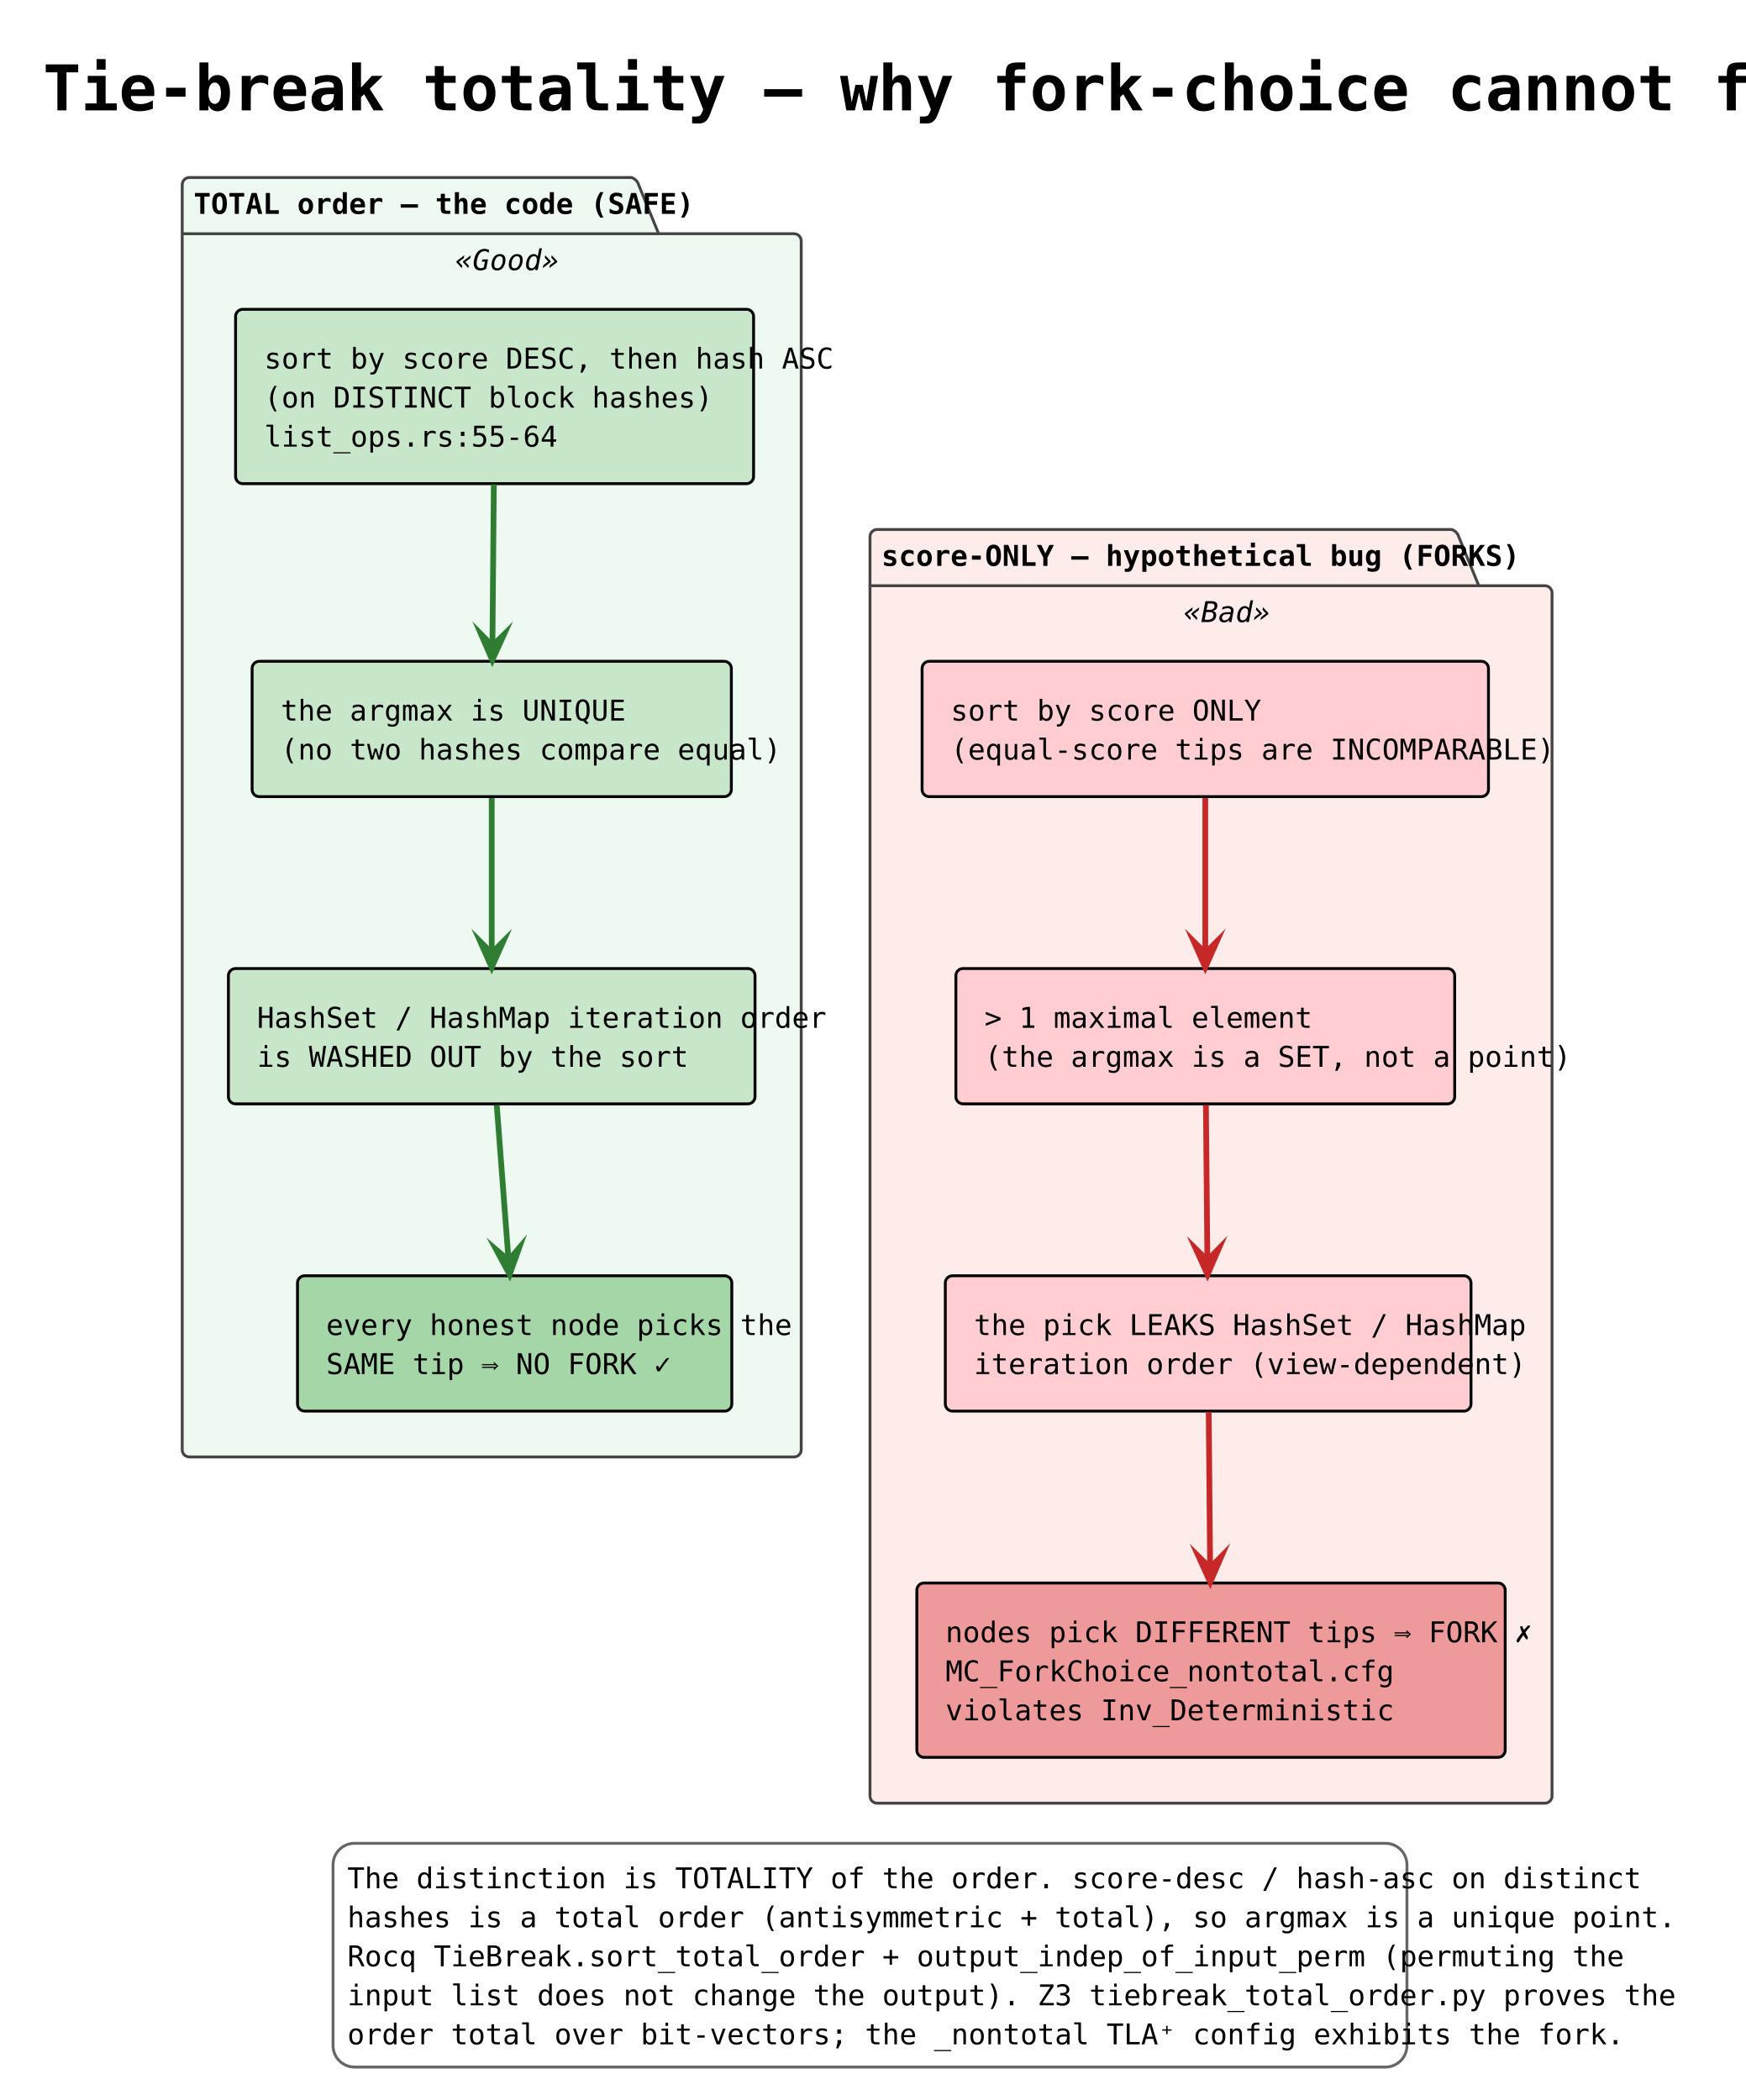
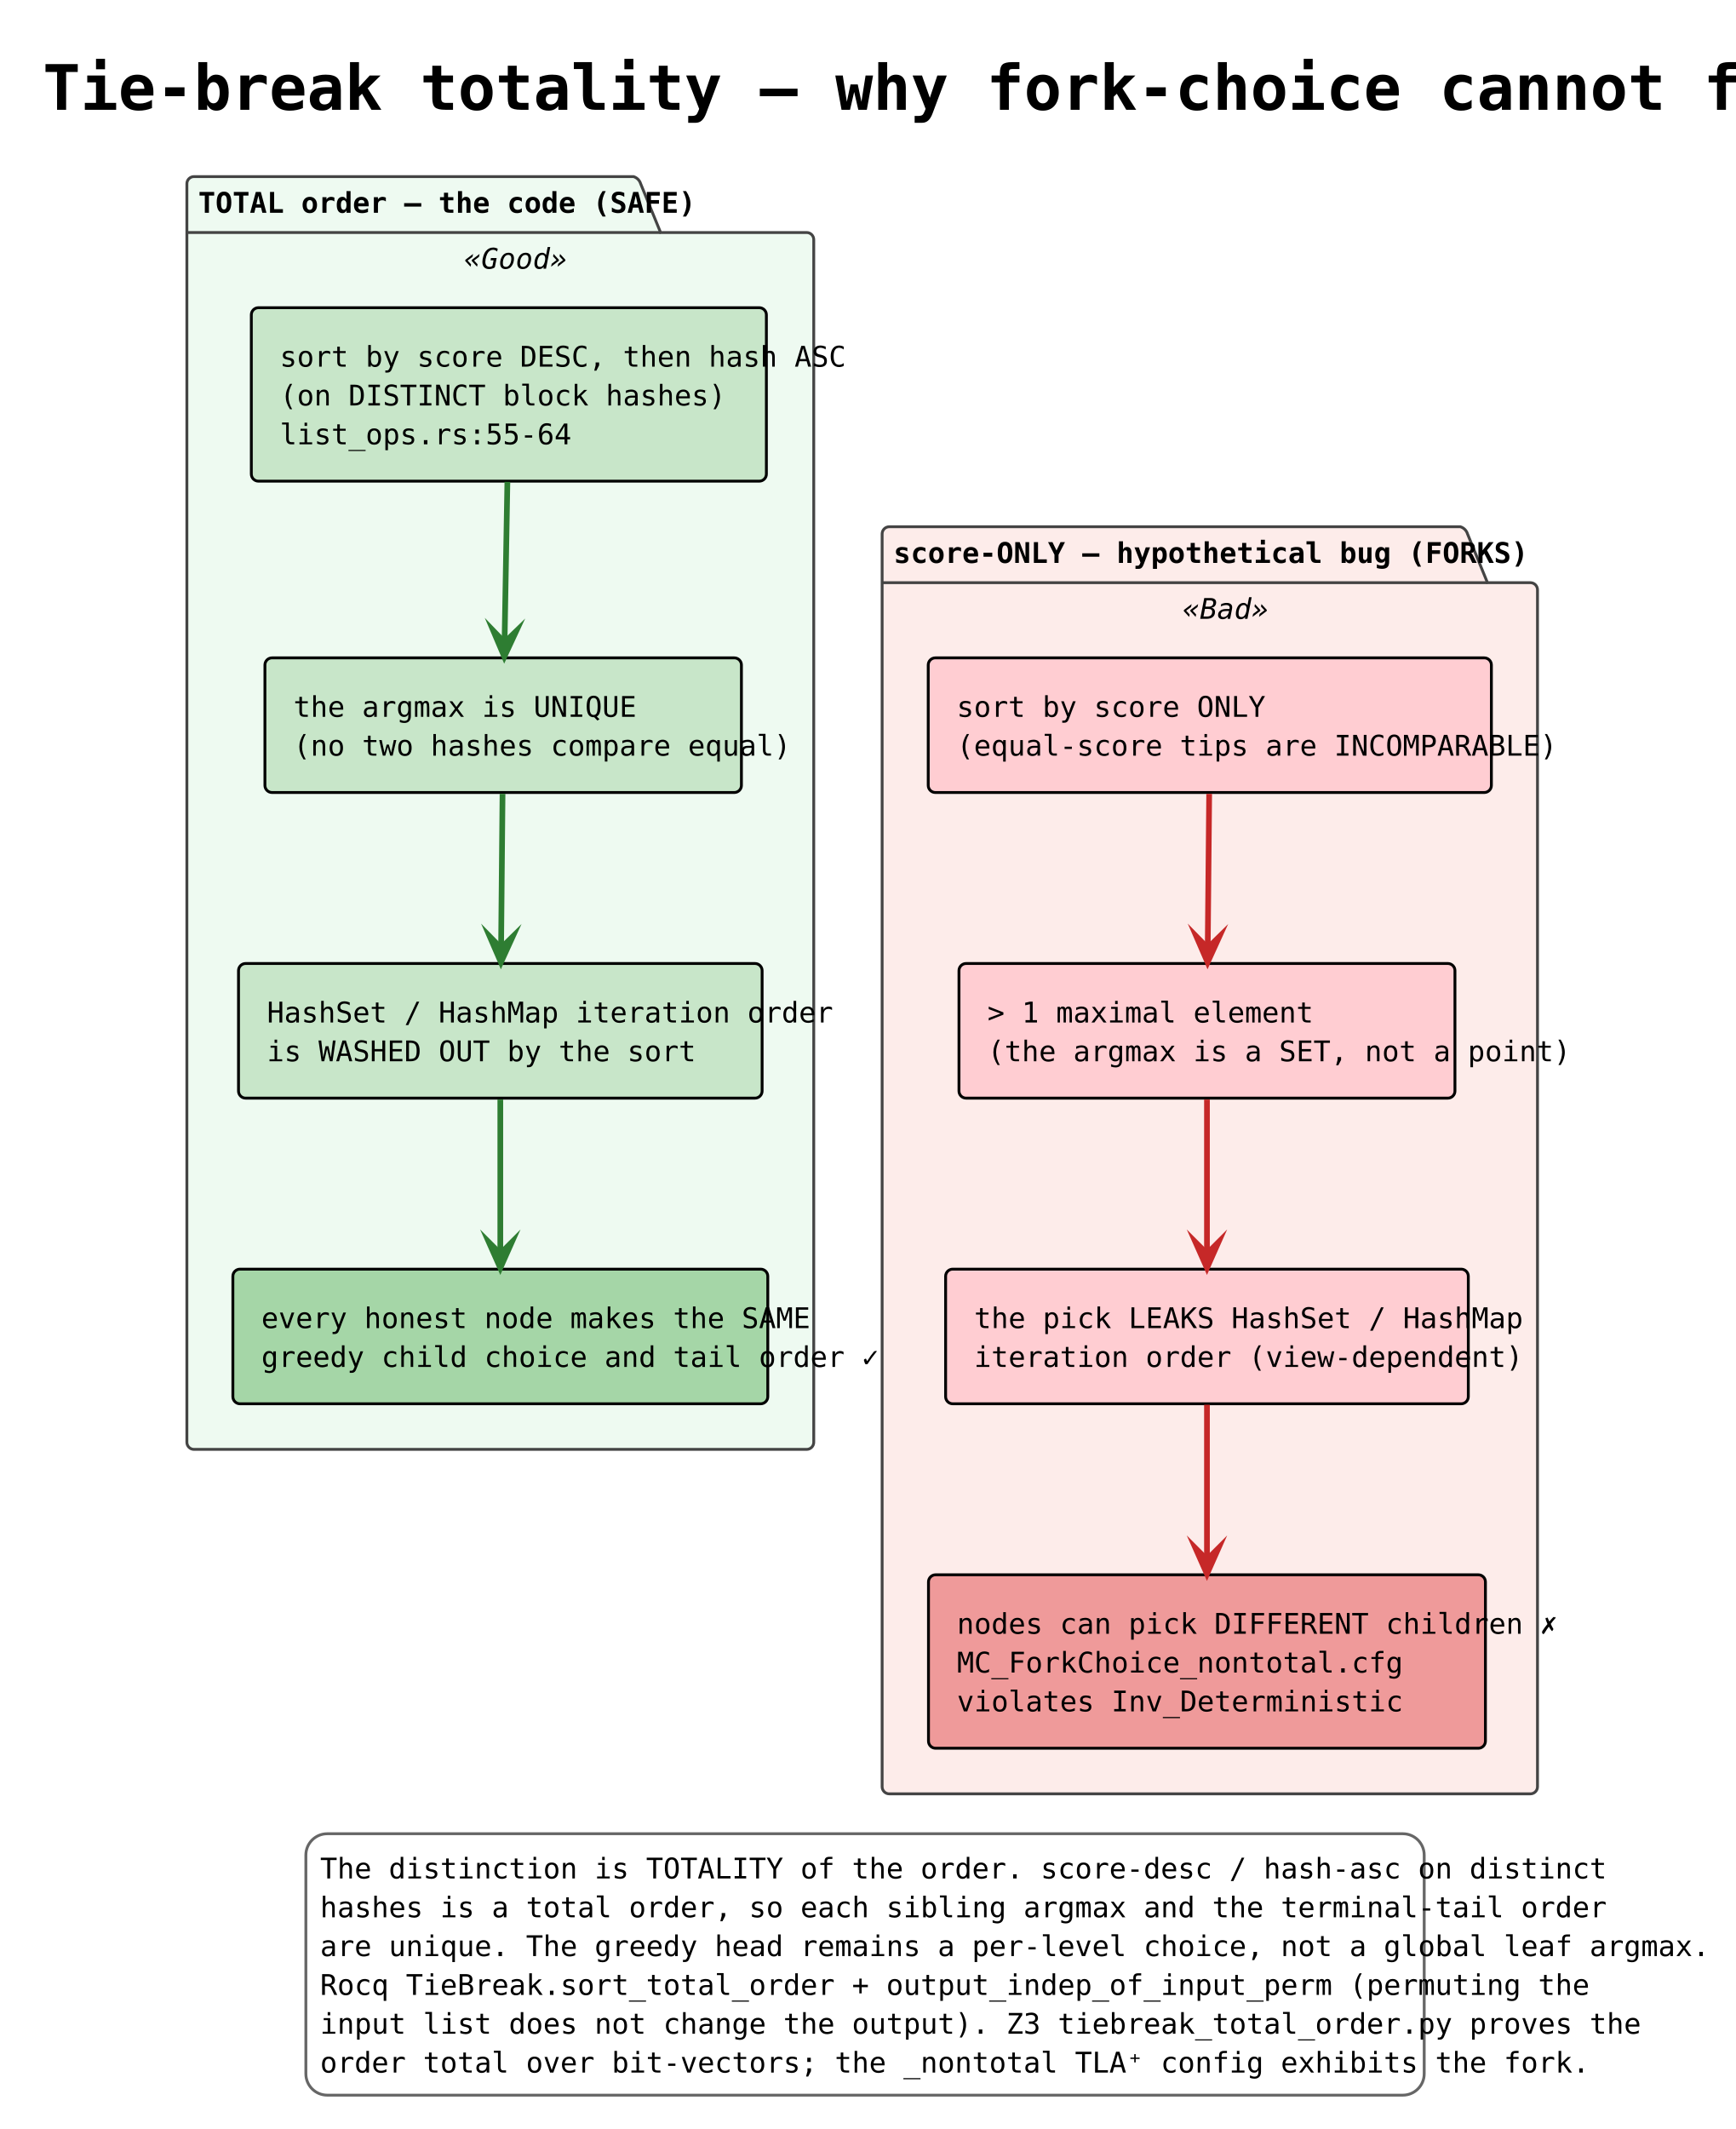
- <svg xmlns="http://www.w3.org/2000/svg" contentStyleType="text/css" data-diagram-type="DESCRIPTION" height="733px" preserveAspectRatio="none" style="width:609px;height:733px;background:#FFFFFF;" version="1.1" viewBox="0 0 609 733" width="609px" zoomAndPan="magnify">
+ <svg xmlns="http://www.w3.org/2000/svg" contentStyleType="text/css" data-diagram-type="DESCRIPTION" height="747px" preserveAspectRatio="none" style="width:609px;height:747px;background:#FFFFFF;" version="1.1" viewBox="0 0 609 747" width="609px" zoomAndPan="magnify">
  <defs />
  <g>
    <g class="title" data-source-line="37">
      <text fill="#000000" font-family="'monospace'" font-size="22" font-weight="700" lengthAdjust="spacing" textLength="577.172" x="15" y="38.518">Tie-break totality — why fork-choice cannot fork (S1)</text>
    </g>
    <g class="cluster" data-qualified-name="TOTAL order . the code .SAFE." data-source-line="46" id="ent0001">
-       <path d="M66.086,61.964 L220.336,61.964 A3.75,3.75 0 0 1 222.836,64.464 L229.836,81.584 L277.086,81.584 A2.5,2.5 0 0 1 279.586,84.084 L279.586,506.044 A2.5,2.5 0 0 1 277.086,508.544 L66.086,508.544 A2.5,2.5 0 0 1 63.586,506.044 L63.586,64.464 A2.5,2.5 0 0 1 66.086,61.964" fill="#EEFAF1" style="stroke:#444444;stroke-width:1;" />
-       <line style="stroke:#444444;stroke-width:1;" x1="63.586" x2="229.836" y1="81.584" y2="81.584" />
-       <text fill="#000000" font-family="'monospace'" font-size="10" font-weight="700" lengthAdjust="spacing" textLength="153.25" x="67.586" y="74.654">TOTAL order — the code (SAFE)</text>
-       <text fill="#000000" font-family="'monospace'" font-size="10" font-style="italic" lengthAdjust="spacing" textLength="33.37" x="158.901" y="94.274">«Good»</text>
+       <path d="M68.086,61.964 L222.336,61.964 A3.75,3.75 0 0 1 224.836,64.464 L231.836,81.584 L283.086,81.584 A2.5,2.5 0 0 1 285.586,84.084 L285.586,506.044 A2.5,2.5 0 0 1 283.086,508.544 L68.086,508.544 A2.5,2.5 0 0 1 65.586,506.044 L65.586,64.464 A2.5,2.5 0 0 1 68.086,61.964" fill="#EEFAF1" style="stroke:#444444;stroke-width:1;" />
+       <line style="stroke:#444444;stroke-width:1;" x1="65.586" x2="231.836" y1="81.584" y2="81.584" />
+       <text fill="#000000" font-family="'monospace'" font-size="10" font-weight="700" lengthAdjust="spacing" textLength="153.25" x="69.586" y="74.654">TOTAL order — the code (SAFE)</text>
+       <text fill="#000000" font-family="'monospace'" font-size="10" font-style="italic" lengthAdjust="spacing" textLength="33.37" x="162.901" y="94.274">«Good»</text>
    </g>
    <g class="cluster" data-qualified-name="score-ONLY . hypothetical bug .FORKS." data-source-line="56" id="ent0009">
-       <path d="M306.086,184.824 L506.526,184.824 A3.75,3.75 0 0 1 509.026,187.324 L516.026,204.444 L539.086,204.444 A2.5,2.5 0 0 1 541.586,206.944 L541.586,626.904 A2.5,2.5 0 0 1 539.086,629.404 L306.086,629.404 A2.5,2.5 0 0 1 303.586,626.904 L303.586,187.324 A2.5,2.5 0 0 1 306.086,184.824" fill="#FDECEA" style="stroke:#444444;stroke-width:1;" />
-       <line style="stroke:#444444;stroke-width:1;" x1="303.586" x2="516.026" y1="204.444" y2="204.444" />
-       <text fill="#000000" font-family="'monospace'" font-size="10" font-weight="700" lengthAdjust="spacing" textLength="199.44" x="307.586" y="197.514">score-ONLY — hypothetical bug (FORKS)</text>
-       <text fill="#000000" font-family="'monospace'" font-size="10" font-style="italic" lengthAdjust="spacing" textLength="27.01" x="413.081" y="217.134">«Bad»</text>
+       <path d="M312.086,184.824 L512.526,184.824 A3.75,3.75 0 0 1 515.026,187.324 L522.026,204.444 L537.086,204.444 A2.5,2.5 0 0 1 539.586,206.944 L539.586,626.904 A2.5,2.5 0 0 1 537.086,629.404 L312.086,629.404 A2.5,2.5 0 0 1 309.586,626.904 L309.586,187.324 A2.5,2.5 0 0 1 312.086,184.824" fill="#FDECEA" style="stroke:#444444;stroke-width:1;" />
+       <line style="stroke:#444444;stroke-width:1;" x1="309.586" x2="522.026" y1="204.444" y2="204.444" />
+       <text fill="#000000" font-family="'monospace'" font-size="10" font-weight="700" lengthAdjust="spacing" textLength="199.44" x="313.586" y="197.514">score-ONLY — hypothetical bug (FORKS)</text>
+       <text fill="#000000" font-family="'monospace'" font-size="10" font-style="italic" lengthAdjust="spacing" textLength="27.01" x="415.081" y="217.134">«Bad»</text>
    </g>
    <g class="entity" data-qualified-name="TOTAL order . the code .SAFE..G1" data-source-line="47" id="ent0002">
-       <rect fill="#C8E6C9" height="60.86" rx="2.5" ry="2.5" style="stroke:#000000;stroke-width:1;" width="180.76" x="82.206" y="107.964" />
-       <text fill="#000000" font-family="'monospace'" font-size="10" lengthAdjust="spacing" textLength="160.76" x="92.206" y="128.654">sort by score DESC, then hash ASC</text>
-       <text fill="#000000" font-family="'monospace'" font-size="10" lengthAdjust="spacing" textLength="128.75" x="92.206" y="142.274">(on DISTINCT block hashes)</text>
-       <text fill="#000000" font-family="'monospace'" font-size="10" lengthAdjust="spacing" textLength="75.37" x="92.206" y="155.894">list_ops.rs:55-64</text>
+       <rect fill="#C8E6C9" height="60.86" rx="2.5" ry="2.5" style="stroke:#000000;stroke-width:1;" width="180.76" x="88.206" y="107.964" />
+       <text fill="#000000" font-family="'monospace'" font-size="10" lengthAdjust="spacing" textLength="160.76" x="98.206" y="128.654">sort by score DESC, then hash ASC</text>
+       <text fill="#000000" font-family="'monospace'" font-size="10" lengthAdjust="spacing" textLength="128.75" x="98.206" y="142.274">(on DISTINCT block hashes)</text>
+       <text fill="#000000" font-family="'monospace'" font-size="10" lengthAdjust="spacing" textLength="75.37" x="98.206" y="155.894">list_ops.rs:55-64</text>
    </g>
    <g class="entity" data-qualified-name="TOTAL order . the code .SAFE..G2" data-source-line="48" id="ent0003">
-       <rect fill="#C8E6C9" height="47.24" rx="2.5" ry="2.5" style="stroke:#000000;stroke-width:1;" width="167.23" x="87.976" y="230.824" />
-       <text fill="#000000" font-family="'monospace'" font-size="10" lengthAdjust="spacing" textLength="105.72" x="97.976" y="251.514">the argmax is UNIQUE</text>
-       <text fill="#000000" font-family="'monospace'" font-size="10" lengthAdjust="spacing" textLength="147.23" x="97.976" y="265.134">(no two hashes compare equal)</text>
+       <rect fill="#C8E6C9" height="47.24" rx="2.5" ry="2.5" style="stroke:#000000;stroke-width:1;" width="167.23" x="92.976" y="230.824" />
+       <text fill="#000000" font-family="'monospace'" font-size="10" lengthAdjust="spacing" textLength="105.72" x="102.976" y="251.514">the argmax is UNIQUE</text>
+       <text fill="#000000" font-family="'monospace'" font-size="10" lengthAdjust="spacing" textLength="147.23" x="102.976" y="265.134">(no two hashes compare equal)</text>
    </g>
    <g class="entity" data-qualified-name="TOTAL order . the code .SAFE..G3" data-source-line="49" id="ent0004">
-       <rect fill="#C8E6C9" height="47.24" rx="2.5" ry="2.5" style="stroke:#000000;stroke-width:1;" width="183.76" x="79.706" y="338.064" />
-       <text fill="#000000" font-family="'monospace'" font-size="10" lengthAdjust="spacing" textLength="163.76" x="89.706" y="358.754">HashSet / HashMap iteration order</text>
-       <text fill="#000000" font-family="'monospace'" font-size="10" lengthAdjust="spacing" textLength="127.76" x="89.706" y="372.374">is WASHED OUT by the sort</text>
+       <rect fill="#C8E6C9" height="47.24" rx="2.5" ry="2.5" style="stroke:#000000;stroke-width:1;" width="183.76" x="83.706" y="338.064" />
+       <text fill="#000000" font-family="'monospace'" font-size="10" lengthAdjust="spacing" textLength="163.76" x="93.706" y="358.754">HashSet / HashMap iteration order</text>
+       <text fill="#000000" font-family="'monospace'" font-size="10" lengthAdjust="spacing" textLength="127.76" x="93.706" y="372.374">is WASHED OUT by the sort</text>
    </g>
    <g class="entity" data-qualified-name="TOTAL order . the code .SAFE..G4" data-source-line="50" id="ent0005">
-       <rect fill="#A5D6A7" height="47.24" rx="2.5" ry="2.5" style="stroke:#000000;stroke-width:1;" width="151.55" x="103.816" y="445.304" />
-       <text fill="#000000" font-family="'monospace'" font-size="10" lengthAdjust="spacing" textLength="131.55" x="113.816" y="465.994">every honest node picks the</text>
-       <text fill="#000000" font-family="'monospace'" font-size="10" lengthAdjust="spacing" textLength="120.585" x="113.816" y="479.614">SAME tip  ⟹  NO FORK ✓</text>
+       <rect fill="#A5D6A7" height="47.24" rx="2.5" ry="2.5" style="stroke:#000000;stroke-width:1;" width="187.73" x="81.726" y="445.304" />
+       <text fill="#000000" font-family="'monospace'" font-size="10" lengthAdjust="spacing" textLength="167.73" x="91.726" y="465.994">every honest node makes the SAME</text>
+       <text fill="#000000" font-family="'monospace'" font-size="10" lengthAdjust="spacing" textLength="167.549" x="91.726" y="479.614">greedy child choice and tail order ✓</text>
    </g>
    <g class="entity" data-qualified-name="score-ONLY . hypothetical bug .FORKS..B1" data-source-line="57" id="ent0010">
-       <rect fill="#FFCDD2" height="47.24" rx="2.5" ry="2.5" style="stroke:#000000;stroke-width:1;" width="197.64" x="321.766" y="230.824" />
-       <text fill="#000000" font-family="'monospace'" font-size="10" lengthAdjust="spacing" textLength="89.35" x="331.766" y="251.514">sort by score ONLY</text>
-       <text fill="#000000" font-family="'monospace'" font-size="10" lengthAdjust="spacing" textLength="177.64" x="331.766" y="265.134">(equal-score tips are INCOMPARABLE)</text>
+       <rect fill="#FFCDD2" height="47.24" rx="2.5" ry="2.5" style="stroke:#000000;stroke-width:1;" width="197.64" x="325.766" y="230.824" />
+       <text fill="#000000" font-family="'monospace'" font-size="10" lengthAdjust="spacing" textLength="89.35" x="335.766" y="251.514">sort by score ONLY</text>
+       <text fill="#000000" font-family="'monospace'" font-size="10" lengthAdjust="spacing" textLength="177.64" x="335.766" y="265.134">(equal-score tips are INCOMPARABLE)</text>
    </g>
    <g class="entity" data-qualified-name="score-ONLY . hypothetical bug .FORKS..B2" data-source-line="58" id="ent0011">
-       <rect fill="#FFCDD2" height="47.24" rx="2.5" ry="2.5" style="stroke:#000000;stroke-width:1;" width="174.06" x="333.556" y="338.064" />
-       <text fill="#000000" font-family="'monospace'" font-size="10" lengthAdjust="spacing" textLength="98.25" x="343.556" y="358.754">&gt; 1 maximal element</text>
-       <text fill="#000000" font-family="'monospace'" font-size="10" lengthAdjust="spacing" textLength="154.06" x="343.556" y="372.374">(the argmax is a SET, not a point)</text>
+       <rect fill="#FFCDD2" height="47.24" rx="2.5" ry="2.5" style="stroke:#000000;stroke-width:1;" width="174.06" x="336.556" y="338.064" />
+       <text fill="#000000" font-family="'monospace'" font-size="10" lengthAdjust="spacing" textLength="98.25" x="346.556" y="358.754">&gt; 1 maximal element</text>
+       <text fill="#000000" font-family="'monospace'" font-size="10" lengthAdjust="spacing" textLength="154.06" x="346.556" y="372.374">(the argmax is a SET, not a point)</text>
    </g>
    <g class="entity" data-qualified-name="score-ONLY . hypothetical bug .FORKS..B3" data-source-line="59" id="ent0012">
-       <rect fill="#FFCDD2" height="47.24" rx="2.5" ry="2.5" style="stroke:#000000;stroke-width:1;" width="183.44" x="329.866" y="445.304" />
-       <text fill="#000000" font-family="'monospace'" font-size="10" lengthAdjust="spacing" textLength="163.44" x="339.866" y="465.994">the pick LEAKS HashSet / HashMap</text>
-       <text fill="#000000" font-family="'monospace'" font-size="10" lengthAdjust="spacing" textLength="153.01" x="339.866" y="479.614">iteration order (view-dependent)</text>
+       <rect fill="#FFCDD2" height="47.24" rx="2.5" ry="2.5" style="stroke:#000000;stroke-width:1;" width="183.44" x="331.866" y="445.304" />
+       <text fill="#000000" font-family="'monospace'" font-size="10" lengthAdjust="spacing" textLength="163.44" x="341.866" y="465.994">the pick LEAKS HashSet / HashMap</text>
+       <text fill="#000000" font-family="'monospace'" font-size="10" lengthAdjust="spacing" textLength="153.01" x="341.866" y="479.614">iteration order (view-dependent)</text>
    </g>
    <g class="entity" data-qualified-name="score-ONLY . hypothetical bug .FORKS..B4" data-source-line="60" id="ent0013">
-       <rect fill="#EF9A9A" height="60.86" rx="2.5" ry="2.5" style="stroke:#000000;stroke-width:1;" width="205.305" x="319.936" y="552.544" />
-       <text fill="#000000" font-family="'monospace'" font-size="10" lengthAdjust="spacing" textLength="185.305" x="329.936" y="573.234">nodes pick DIFFERENT tips  ⟹  FORK ✗</text>
-       <text fill="#000000" font-family="'monospace'" font-size="10" lengthAdjust="spacing" textLength="133.49" x="329.936" y="586.854">MC_ForkChoice_nontotal.cfg</text>
-       <text fill="#000000" font-family="'monospace'" font-size="10" lengthAdjust="spacing" textLength="120.42" x="329.936" y="600.474">violates Inv_Deterministic</text>
+       <rect fill="#EF9A9A" height="60.86" rx="2.5" ry="2.5" style="stroke:#000000;stroke-width:1;" width="195.459" x="325.856" y="552.544" />
+       <text fill="#000000" font-family="'monospace'" font-size="10" lengthAdjust="spacing" textLength="175.459" x="335.856" y="573.234">nodes can pick DIFFERENT children ✗</text>
+       <text fill="#000000" font-family="'monospace'" font-size="10" lengthAdjust="spacing" textLength="133.49" x="335.856" y="586.854">MC_ForkChoice_nontotal.cfg</text>
+       <text fill="#000000" font-family="'monospace'" font-size="10" lengthAdjust="spacing" textLength="120.42" x="335.856" y="600.474">violates Inv_Deterministic</text>
    </g>
    <g class="link" data-entity-1="ent0002" data-entity-2="ent0003" data-link-type="dependency" data-source-line="51" id="lnk6">
-       <path d="M172.326,169.064 C172.156,188.204 171.991,207.734 171.831,225.404" fill="none" id="G1-to-G2" style="stroke:#2E7D32;stroke-width:2;" />
-       <polygon fill="#2E7D32" points="171.786,230.404,175.867,221.441,171.831,225.404,167.868,221.368,171.786,230.404" style="stroke:#2E7D32;stroke-width:2;stroke-linejoin:miter;stroke-miterlimit:10;" />
+       <path d="M178.066,169.064 C177.726,188.204 177.384,207.735 177.074,225.405" fill="none" id="G1-to-G2" style="stroke:#2E7D32;stroke-width:2;" />
+       <polygon fill="#2E7D32" points="176.986,230.404,181.143,221.476,177.074,225.405,173.144,221.335,176.986,230.404" style="stroke:#2E7D32;stroke-width:2;stroke-linejoin:miter;stroke-miterlimit:10;" />
    </g>
    <g class="link" data-entity-1="ent0003" data-entity-2="ent0004" data-link-type="dependency" data-source-line="52" id="lnk7">
-       <path d="M171.586,278.544 C171.586,296.084 171.586,315.114 171.586,332.644" fill="none" id="G2-to-G3" style="stroke:#2E7D32;stroke-width:2;" />
-       <polygon fill="#2E7D32" points="171.586,337.644,175.586,328.644,171.586,332.644,167.586,328.644,171.586,337.644" style="stroke:#2E7D32;stroke-width:2;stroke-linejoin:miter;stroke-miterlimit:10;" />
+       <path d="M176.366,278.544 C176.196,296.084 176.024,315.114 175.855,332.644" fill="none" id="G2-to-G3" style="stroke:#2E7D32;stroke-width:2;" />
+       <polygon fill="#2E7D32" points="175.806,337.644,179.893,328.683,175.855,332.644,171.893,328.606,175.806,337.644" style="stroke:#2E7D32;stroke-width:2;stroke-linejoin:miter;stroke-miterlimit:10;" />
    </g>
    <g class="link" data-entity-1="ent0004" data-entity-2="ent0005" data-link-type="dependency" data-source-line="53" id="lnk8">
-       <path d="M173.346,385.784 C174.676,403.324 176.128,422.368 177.458,439.898" fill="none" id="G3-to-G4" style="stroke:#2E7D32;stroke-width:2;" />
-       <polygon fill="#2E7D32" points="177.836,444.884,181.144,435.607,177.458,439.898,173.167,436.212,177.836,444.884" style="stroke:#2E7D32;stroke-width:2;stroke-linejoin:miter;stroke-miterlimit:10;" />
+       <path d="M175.586,385.784 C175.586,403.324 175.586,422.354 175.586,439.884" fill="none" id="G3-to-G4" style="stroke:#2E7D32;stroke-width:2;" />
+       <polygon fill="#2E7D32" points="175.586,444.884,179.586,435.884,175.586,439.884,171.586,435.884,175.586,444.884" style="stroke:#2E7D32;stroke-width:2;stroke-linejoin:miter;stroke-miterlimit:10;" />
    </g>
    <g class="link" data-entity-1="ent0010" data-entity-2="ent0011" data-link-type="dependency" data-source-line="61" id="lnk14">
-       <path d="M420.586,278.544 C420.586,296.084 420.586,315.114 420.586,332.644" fill="none" id="B1-to-B2" style="stroke:#C62828;stroke-width:2;" />
-       <polygon fill="#C62828" points="420.586,337.644,424.586,328.644,420.586,332.644,416.586,328.644,420.586,337.644" style="stroke:#C62828;stroke-width:2;stroke-linejoin:miter;stroke-miterlimit:10;" />
+       <path d="M424.366,278.544 C424.196,296.084 424.024,315.114 423.854,332.644" fill="none" id="B1-to-B2" style="stroke:#C62828;stroke-width:2;" />
+       <polygon fill="#C62828" points="423.806,337.644,427.893,328.683,423.854,332.644,419.893,328.606,423.806,337.644" style="stroke:#C62828;stroke-width:2;stroke-linejoin:miter;stroke-miterlimit:10;" />
    </g>
    <g class="link" data-entity-1="ent0011" data-entity-2="ent0012" data-link-type="dependency" data-source-line="62" id="lnk15">
-       <path d="M420.806,385.784 C420.976,403.324 421.147,422.354 421.317,439.884" fill="none" id="B2-to-B3" style="stroke:#C62828;stroke-width:2;" />
-       <polygon fill="#C62828" points="421.366,444.884,425.279,435.846,421.317,439.884,417.279,435.923,421.366,444.884" style="stroke:#C62828;stroke-width:2;stroke-linejoin:miter;stroke-miterlimit:10;" />
+       <path d="M423.586,385.784 C423.586,403.324 423.586,422.354 423.586,439.884" fill="none" id="B2-to-B3" style="stroke:#C62828;stroke-width:2;" />
+       <polygon fill="#C62828" points="423.586,444.884,427.586,435.884,423.586,439.884,419.586,435.884,423.586,444.884" style="stroke:#C62828;stroke-width:2;stroke-linejoin:miter;stroke-miterlimit:10;" />
    </g>
    <g class="link" data-entity-1="ent0012" data-entity-2="ent0013" data-link-type="dependency" data-source-line="63" id="lnk16">
-       <path d="M421.786,492.874 C421.946,510.024 422.113,528.634 422.273,547.244" fill="none" id="B3-to-B4" style="stroke:#C62828;stroke-width:2;" />
-       <polygon fill="#C62828" points="422.316,552.244,426.238,543.21,422.273,547.244,418.239,543.279,422.316,552.244" style="stroke:#C62828;stroke-width:2;stroke-linejoin:miter;stroke-miterlimit:10;" />
+       <path d="M423.586,492.874 C423.586,510.024 423.586,528.634 423.586,547.244" fill="none" id="B3-to-B4" style="stroke:#C62828;stroke-width:2;" />
+       <polygon fill="#C62828" points="423.586,552.244,427.586,543.244,423.586,547.244,419.586,543.244,423.586,552.244" style="stroke:#C62828;stroke-width:2;stroke-linejoin:miter;stroke-miterlimit:10;" />
    </g>
    <g class="legend" data-source-line="70">
-       <rect fill="none" height="78.1" rx="7.5" ry="7.5" style="stroke:#666666;stroke-width:1;" width="374.74" x="116.216" y="643.404" />
-       <text fill="#000000" font-family="'monospace'" font-size="10" lengthAdjust="spacing" textLength="342.769" x="121.216" y="659.094">The distinction is TOTALITY of the order. score-desc / hash-asc on distinct</text>
-       <text fill="#000000" font-family="'monospace'" font-size="10" lengthAdjust="spacing" textLength="350.839" x="121.216" y="672.714">hashes is a total order (antisymmetric + total), so argmax is a unique point.</text>
-       <text fill="#000000" font-family="'monospace'" font-size="10" lengthAdjust="spacing" textLength="364.74" x="121.216" y="686.334">Rocq TieBreak.sort_total_order + output_indep_of_input_perm (permuting the</text>
-       <text fill="#000000" font-family="'monospace'" font-size="10" lengthAdjust="spacing" textLength="357.96" x="121.216" y="699.954">input list does not change the output). Z3 tiebreak_total_order.py proves the</text>
-       <text fill="#000000" font-family="'monospace'" font-size="10" lengthAdjust="spacing" textLength="330.2" x="121.216" y="713.574">order total over bit-vectors; the _nontotal TLA⁺ config exhibits the fork.</text>
+       <rect fill="none" height="91.72" rx="7.5" ry="7.5" style="stroke:#666666;stroke-width:1;" width="392.48" x="107.346" y="643.404" />
+       <text fill="#000000" font-family="'monospace'" font-size="10" lengthAdjust="spacing" textLength="342.769" x="112.346" y="659.094">The distinction is TOTALITY of the order. score-desc / hash-asc on distinct</text>
+       <text fill="#000000" font-family="'monospace'" font-size="10" lengthAdjust="spacing" textLength="344.58" x="112.346" y="672.714">hashes is a total order, so each sibling argmax and the terminal-tail order</text>
+       <text fill="#000000" font-family="'monospace'" font-size="10" lengthAdjust="spacing" textLength="382.48" x="112.346" y="686.334">are unique. The greedy head remains a per-level choice, not a global leaf argmax.</text>
+       <text fill="#000000" font-family="'monospace'" font-size="10" lengthAdjust="spacing" textLength="364.74" x="112.346" y="699.954">Rocq TieBreak.sort_total_order + output_indep_of_input_perm (permuting the</text>
+       <text fill="#000000" font-family="'monospace'" font-size="10" lengthAdjust="spacing" textLength="357.96" x="112.346" y="713.574">input list does not change the output). Z3 tiebreak_total_order.py proves the</text>
+       <text fill="#000000" font-family="'monospace'" font-size="10" lengthAdjust="spacing" textLength="330.2" x="112.346" y="727.194">order total over bit-vectors; the _nontotal TLA⁺ config exhibits the fork.</text>
    </g>
  </g>
</svg>
